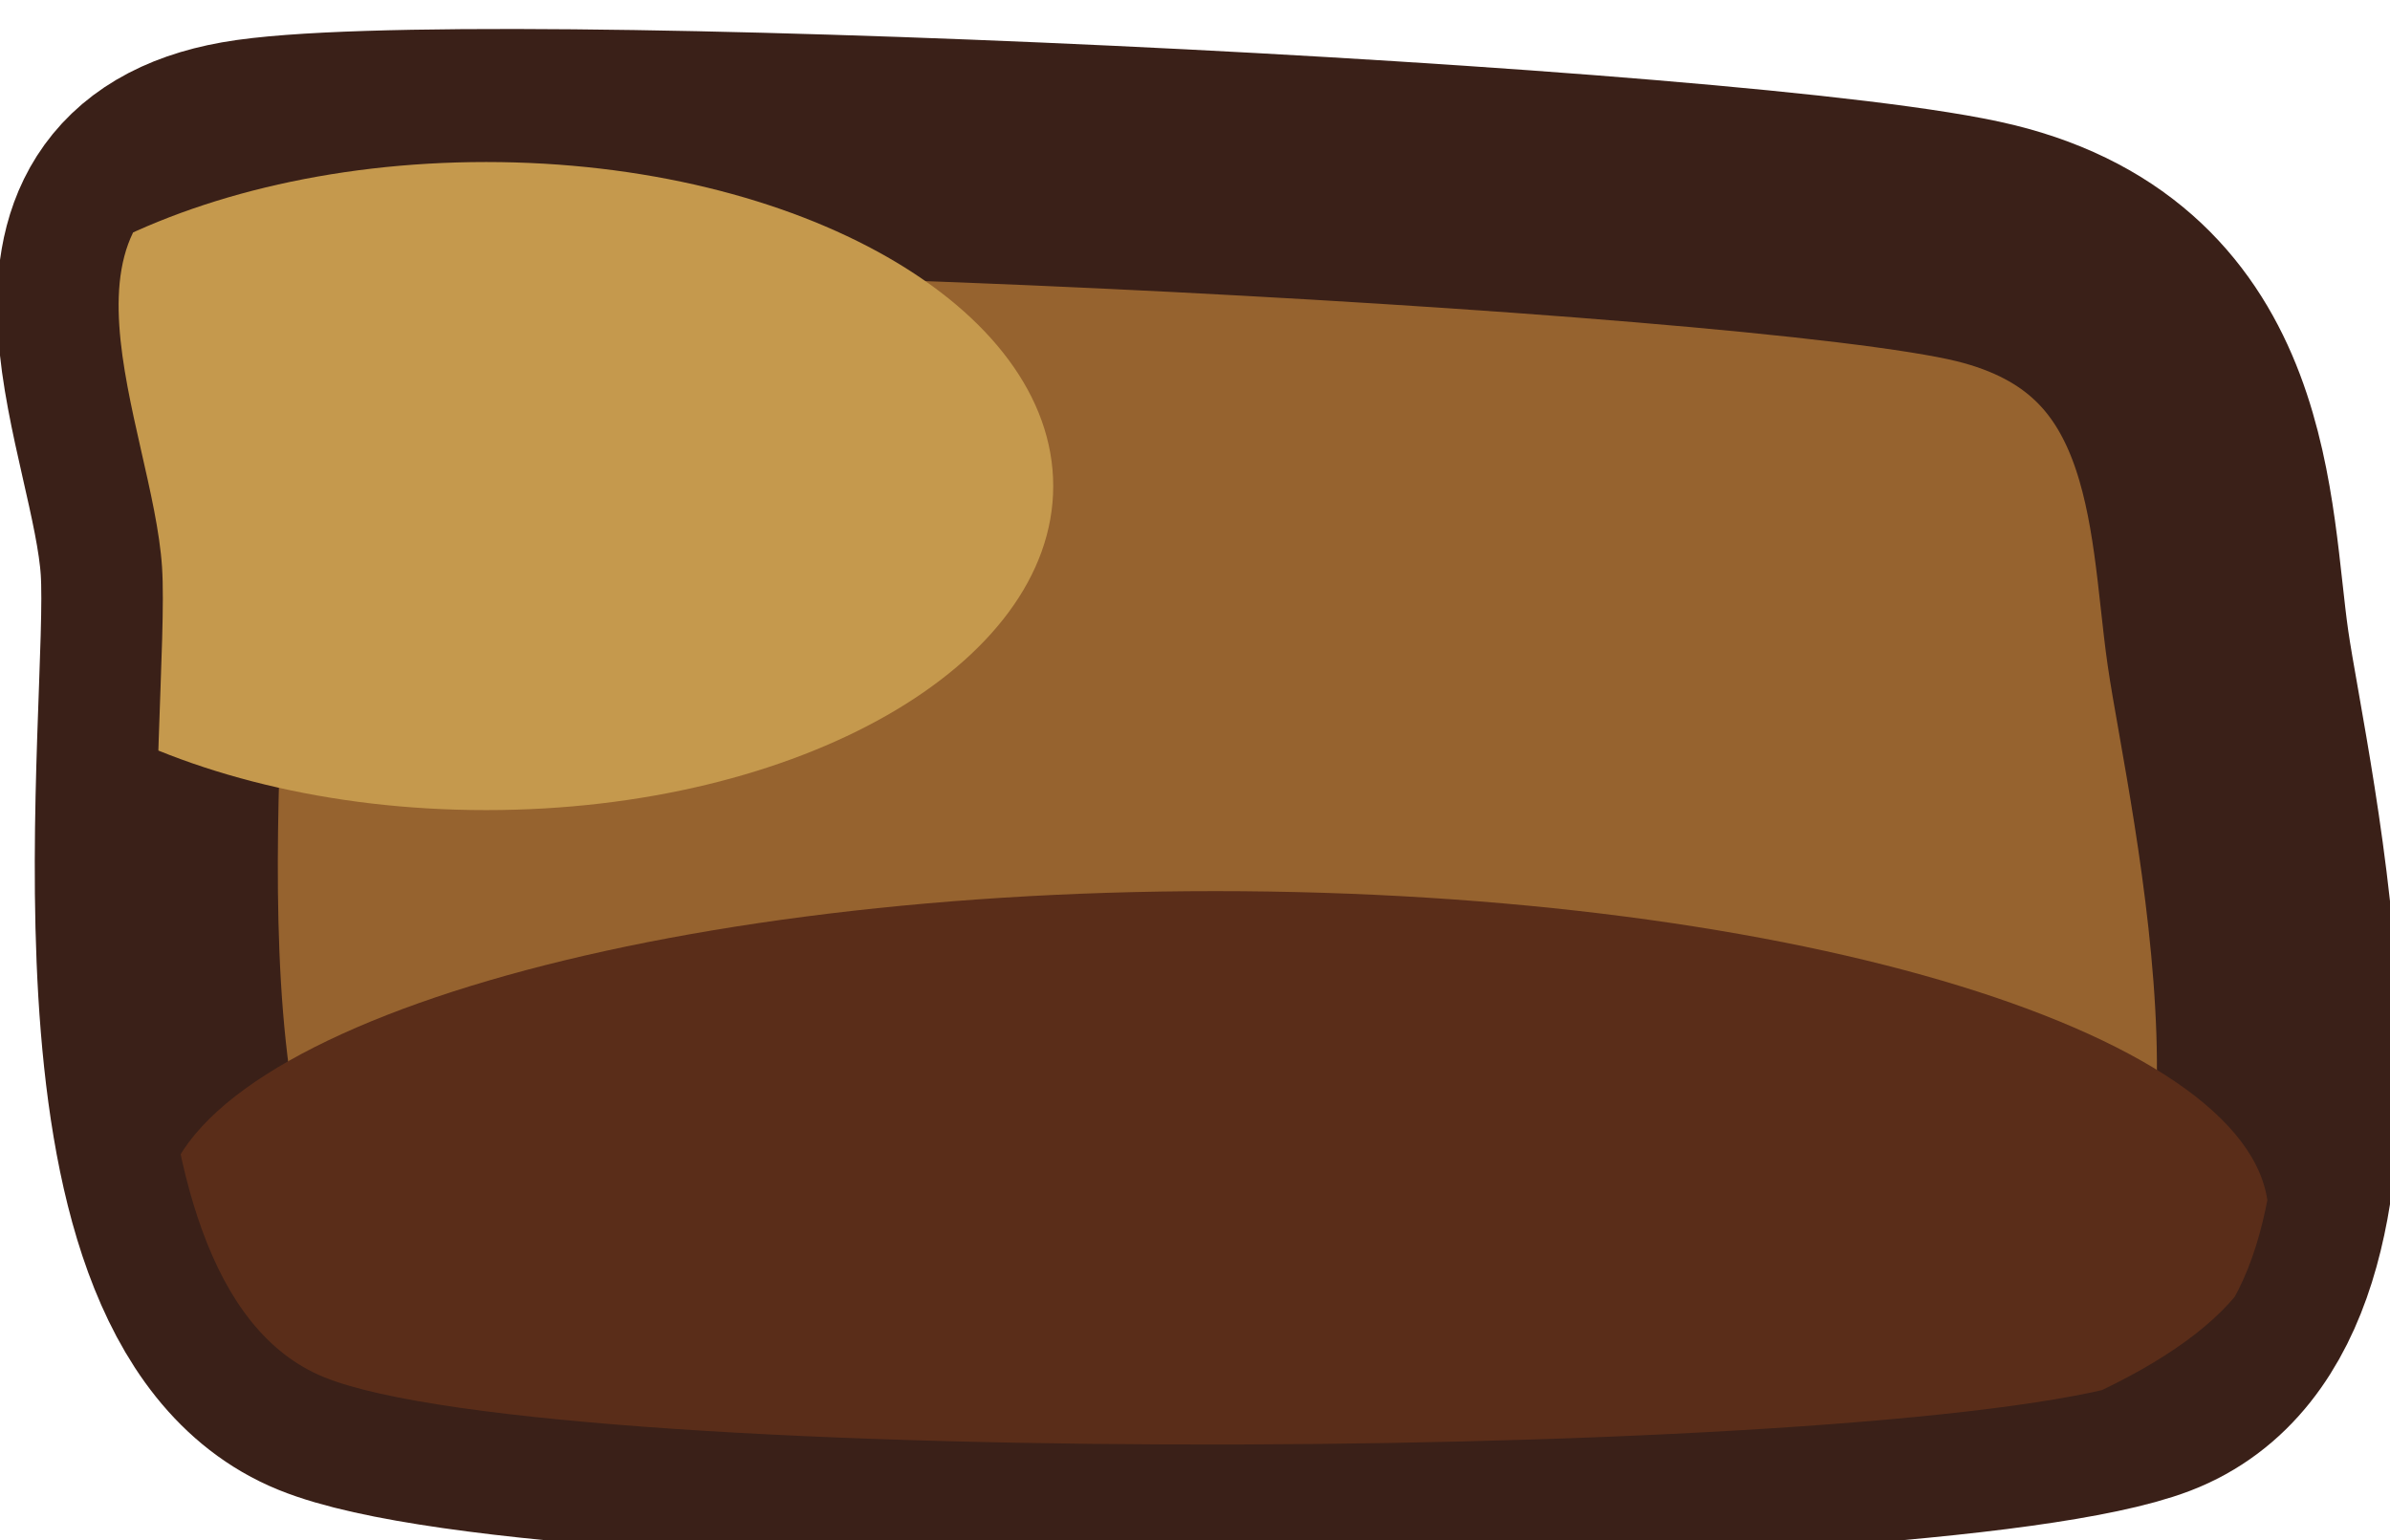
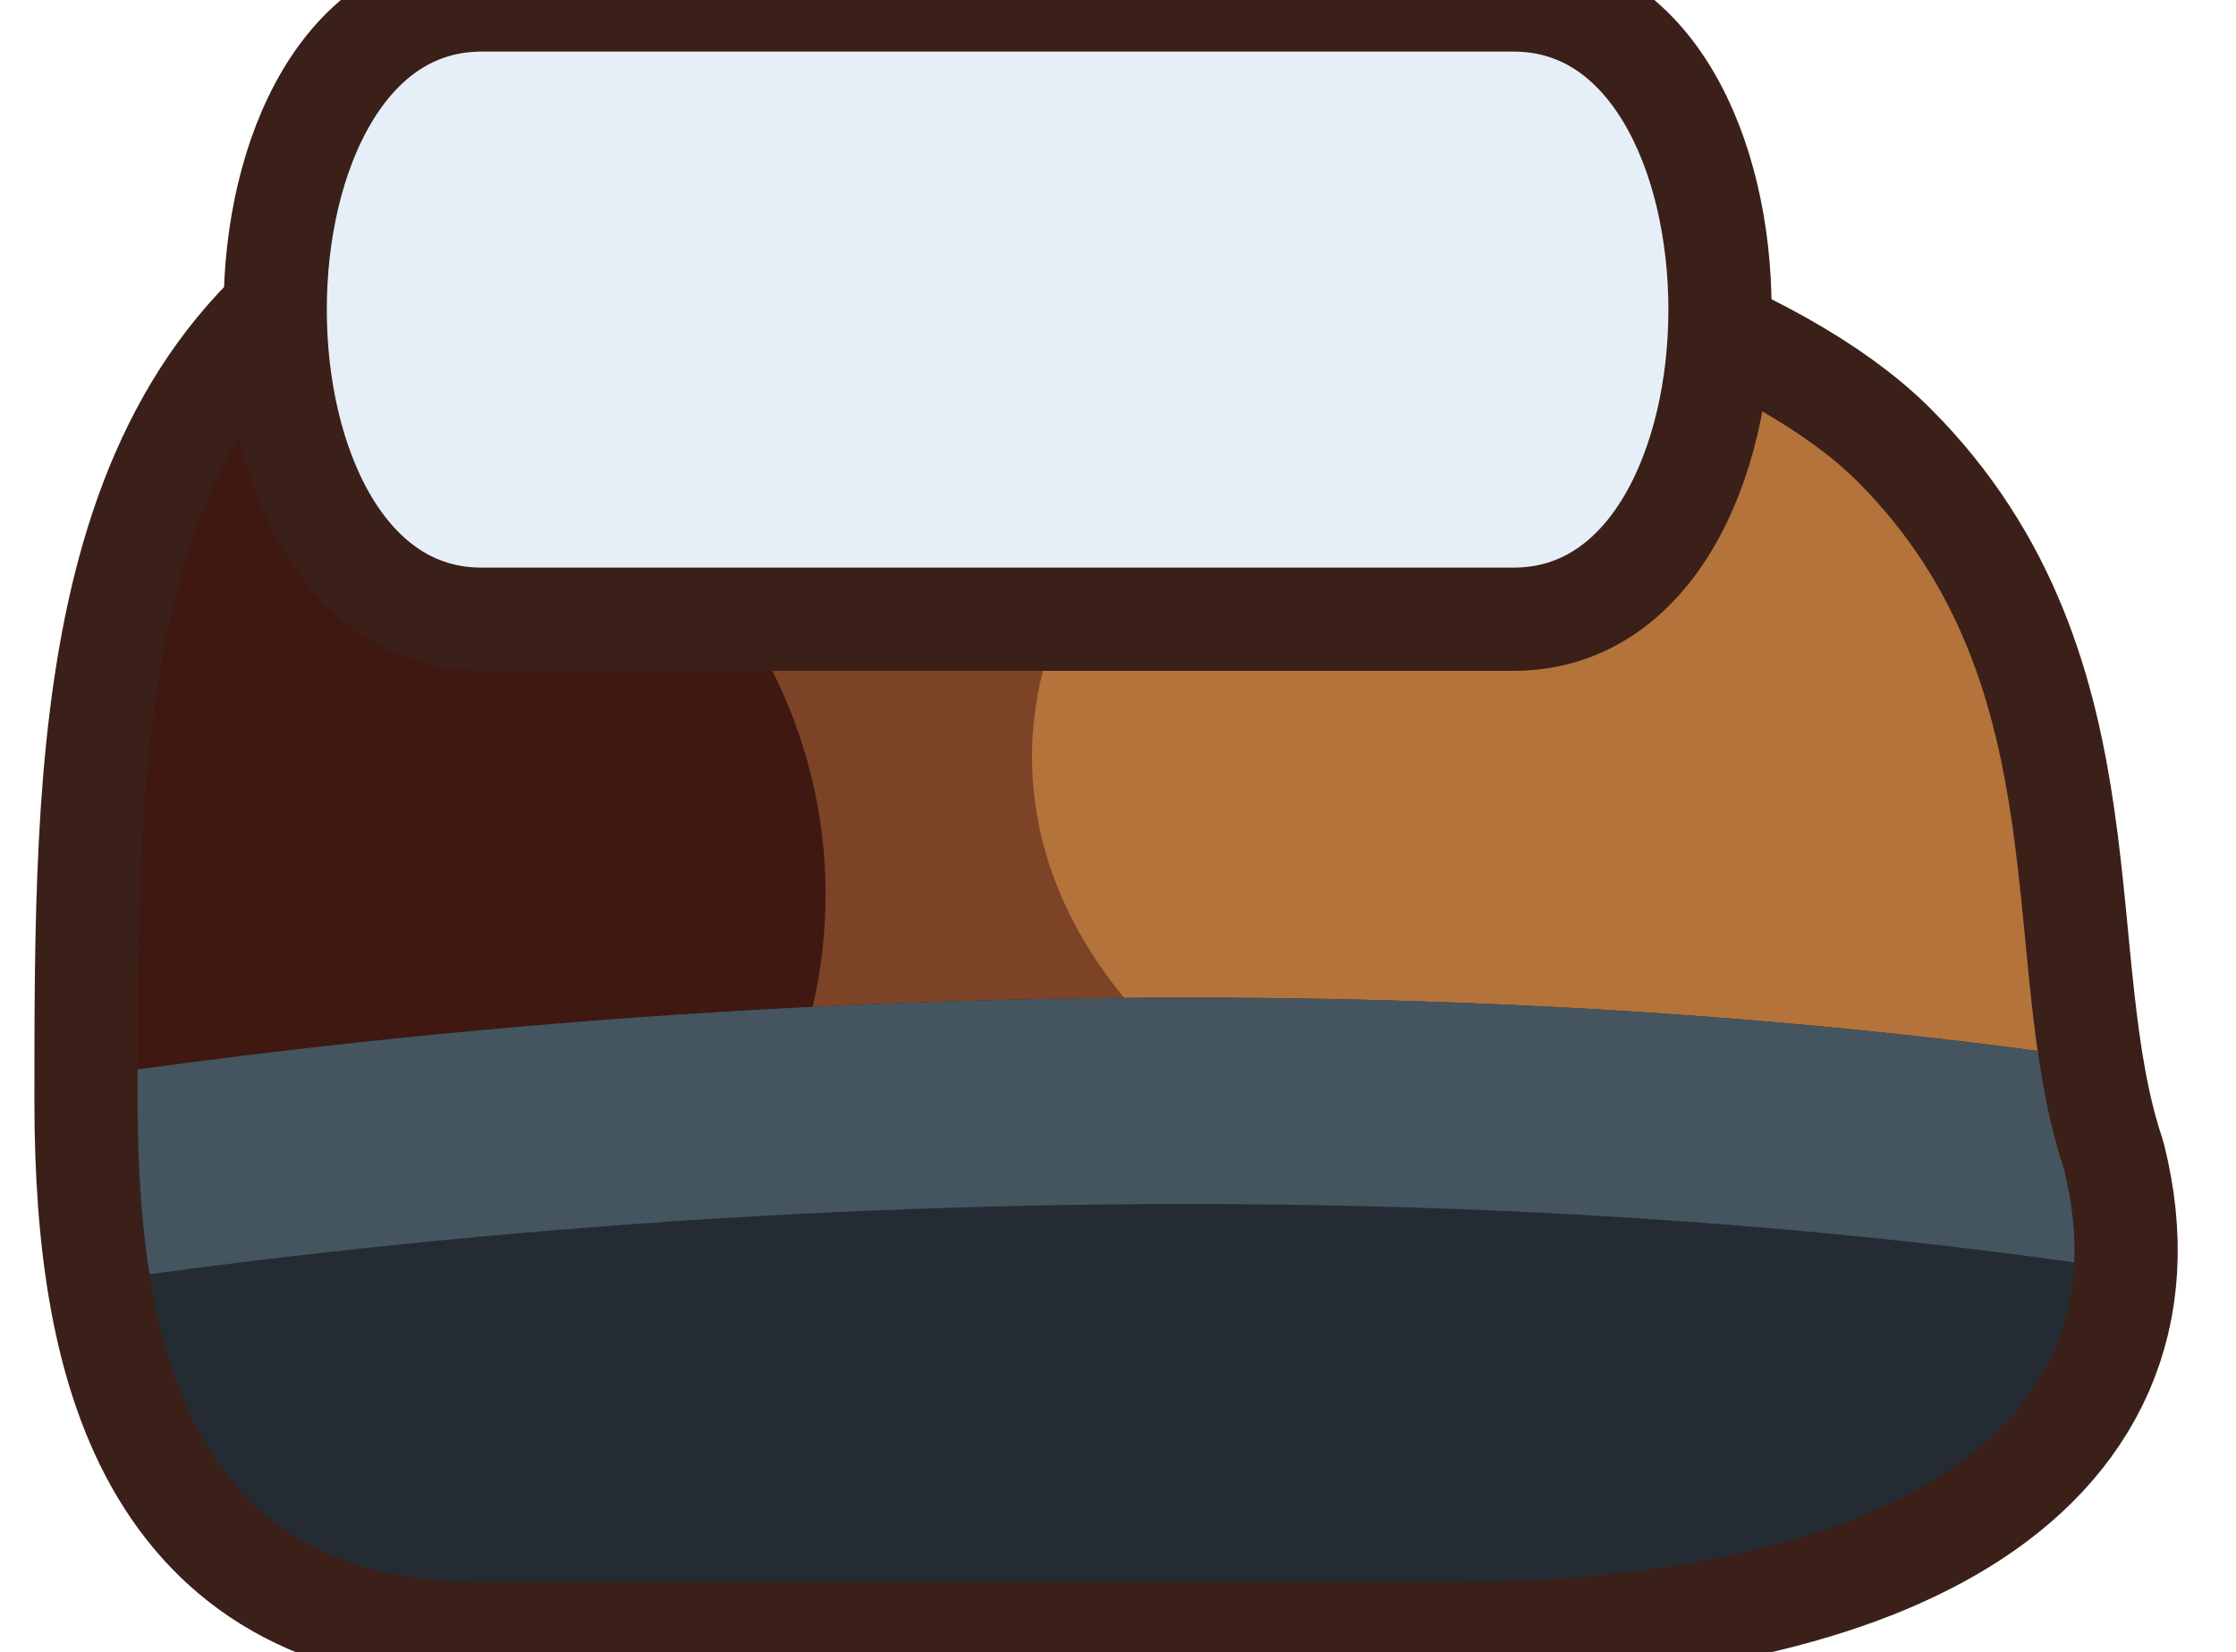
- <svg xmlns="http://www.w3.org/2000/svg" width="59" height="38" viewBox="68 424 59 38" shape-rendering="geometricPrecision">
-   <path d="M 74,428 C 79.25,427.07 111.28,428.6 117,430 C 122.72,431.4 122.53,436.73 123,440 C 123.47,443.27 126.48,455.9 121,458 C 115.52,460.1 81.72,460.33 76,458 C 70.28,455.67 72.23,441.5 72,438 C 71.77,434.5 68.75,428.93 74,428 Z" fill="#96632f" stroke="#3a2018" stroke-width="6" stroke-linecap="round" stroke-linejoin="round" />
+ <svg xmlns="http://www.w3.org/2000/svg" width="65" height="48" viewBox="66 414 65 48" shape-rendering="geometricPrecision">
+   <path d="M 78,422 C 92,418 114,422 120,428 C 126,434 124,442 126,448 C 128,456 120,460 108,460 L 80,460 C 72,460 70,454 70,446 C 70,436 70,426 78,422 Z" fill="#7c4327" stroke="#3a2018" stroke-width="6" stroke-linecap="round" stroke-linejoin="round" />
  <defs>
-     <clipPath id="bt">
-       <path d="M 74,428 C 79.25,427.07 111.28,428.6 117,430 C 122.72,431.4 122.53,436.73 123,440 C 123.47,443.27 126.48,455.9 121,458 C 115.52,460.1 81.72,460.33 76,458 C 70.28,455.67 72.23,441.5 72,438 C 71.77,434.5 68.75,428.93 74,428 Z" />
+     <clipPath id="btr">
+       <path d="M 78,422 C 92,418 114,422 120,428 C 126,434 124,442 126,448 C 128,456 120,460 108,460 L 80,460 C 72,460 70,454 70,446 C 70,436 70,426 78,422 Z" />
    </clipPath>
  </defs>
-   <g clip-path="url(#bt)">
-     <ellipse cx="80" cy="436" rx="14" ry="8" fill="#c5994d" />
-     <ellipse cx="98" cy="454" rx="26" ry="8" fill="#5a2d19" />
+   <g clip-path="url(#btr)">
+     <ellipse cx="116" cy="436" rx="20" ry="14" fill="#b4733b" />
+     <ellipse cx="72" cy="440" rx="18" ry="16" fill="#401812" />
+     <path d="M 64,446 C 88,442 114,442 134,446 L 134,464 L 64,464 Z" fill="#242b33" />
+     <path d="M 64,446 C 88,442 114,442 134,446 L 134,452 C 114,448 88,448 64,452 Z" fill="#44555f" />
  </g>
+   <path d="M 80,414 L 110,414 C 118,414 118,432 110,432 L 80,432 C 72,432 72,414 80,414 Z" fill="#e6eff7" stroke="#3a2018" stroke-width="3" stroke-linejoin="round" />
</svg>
